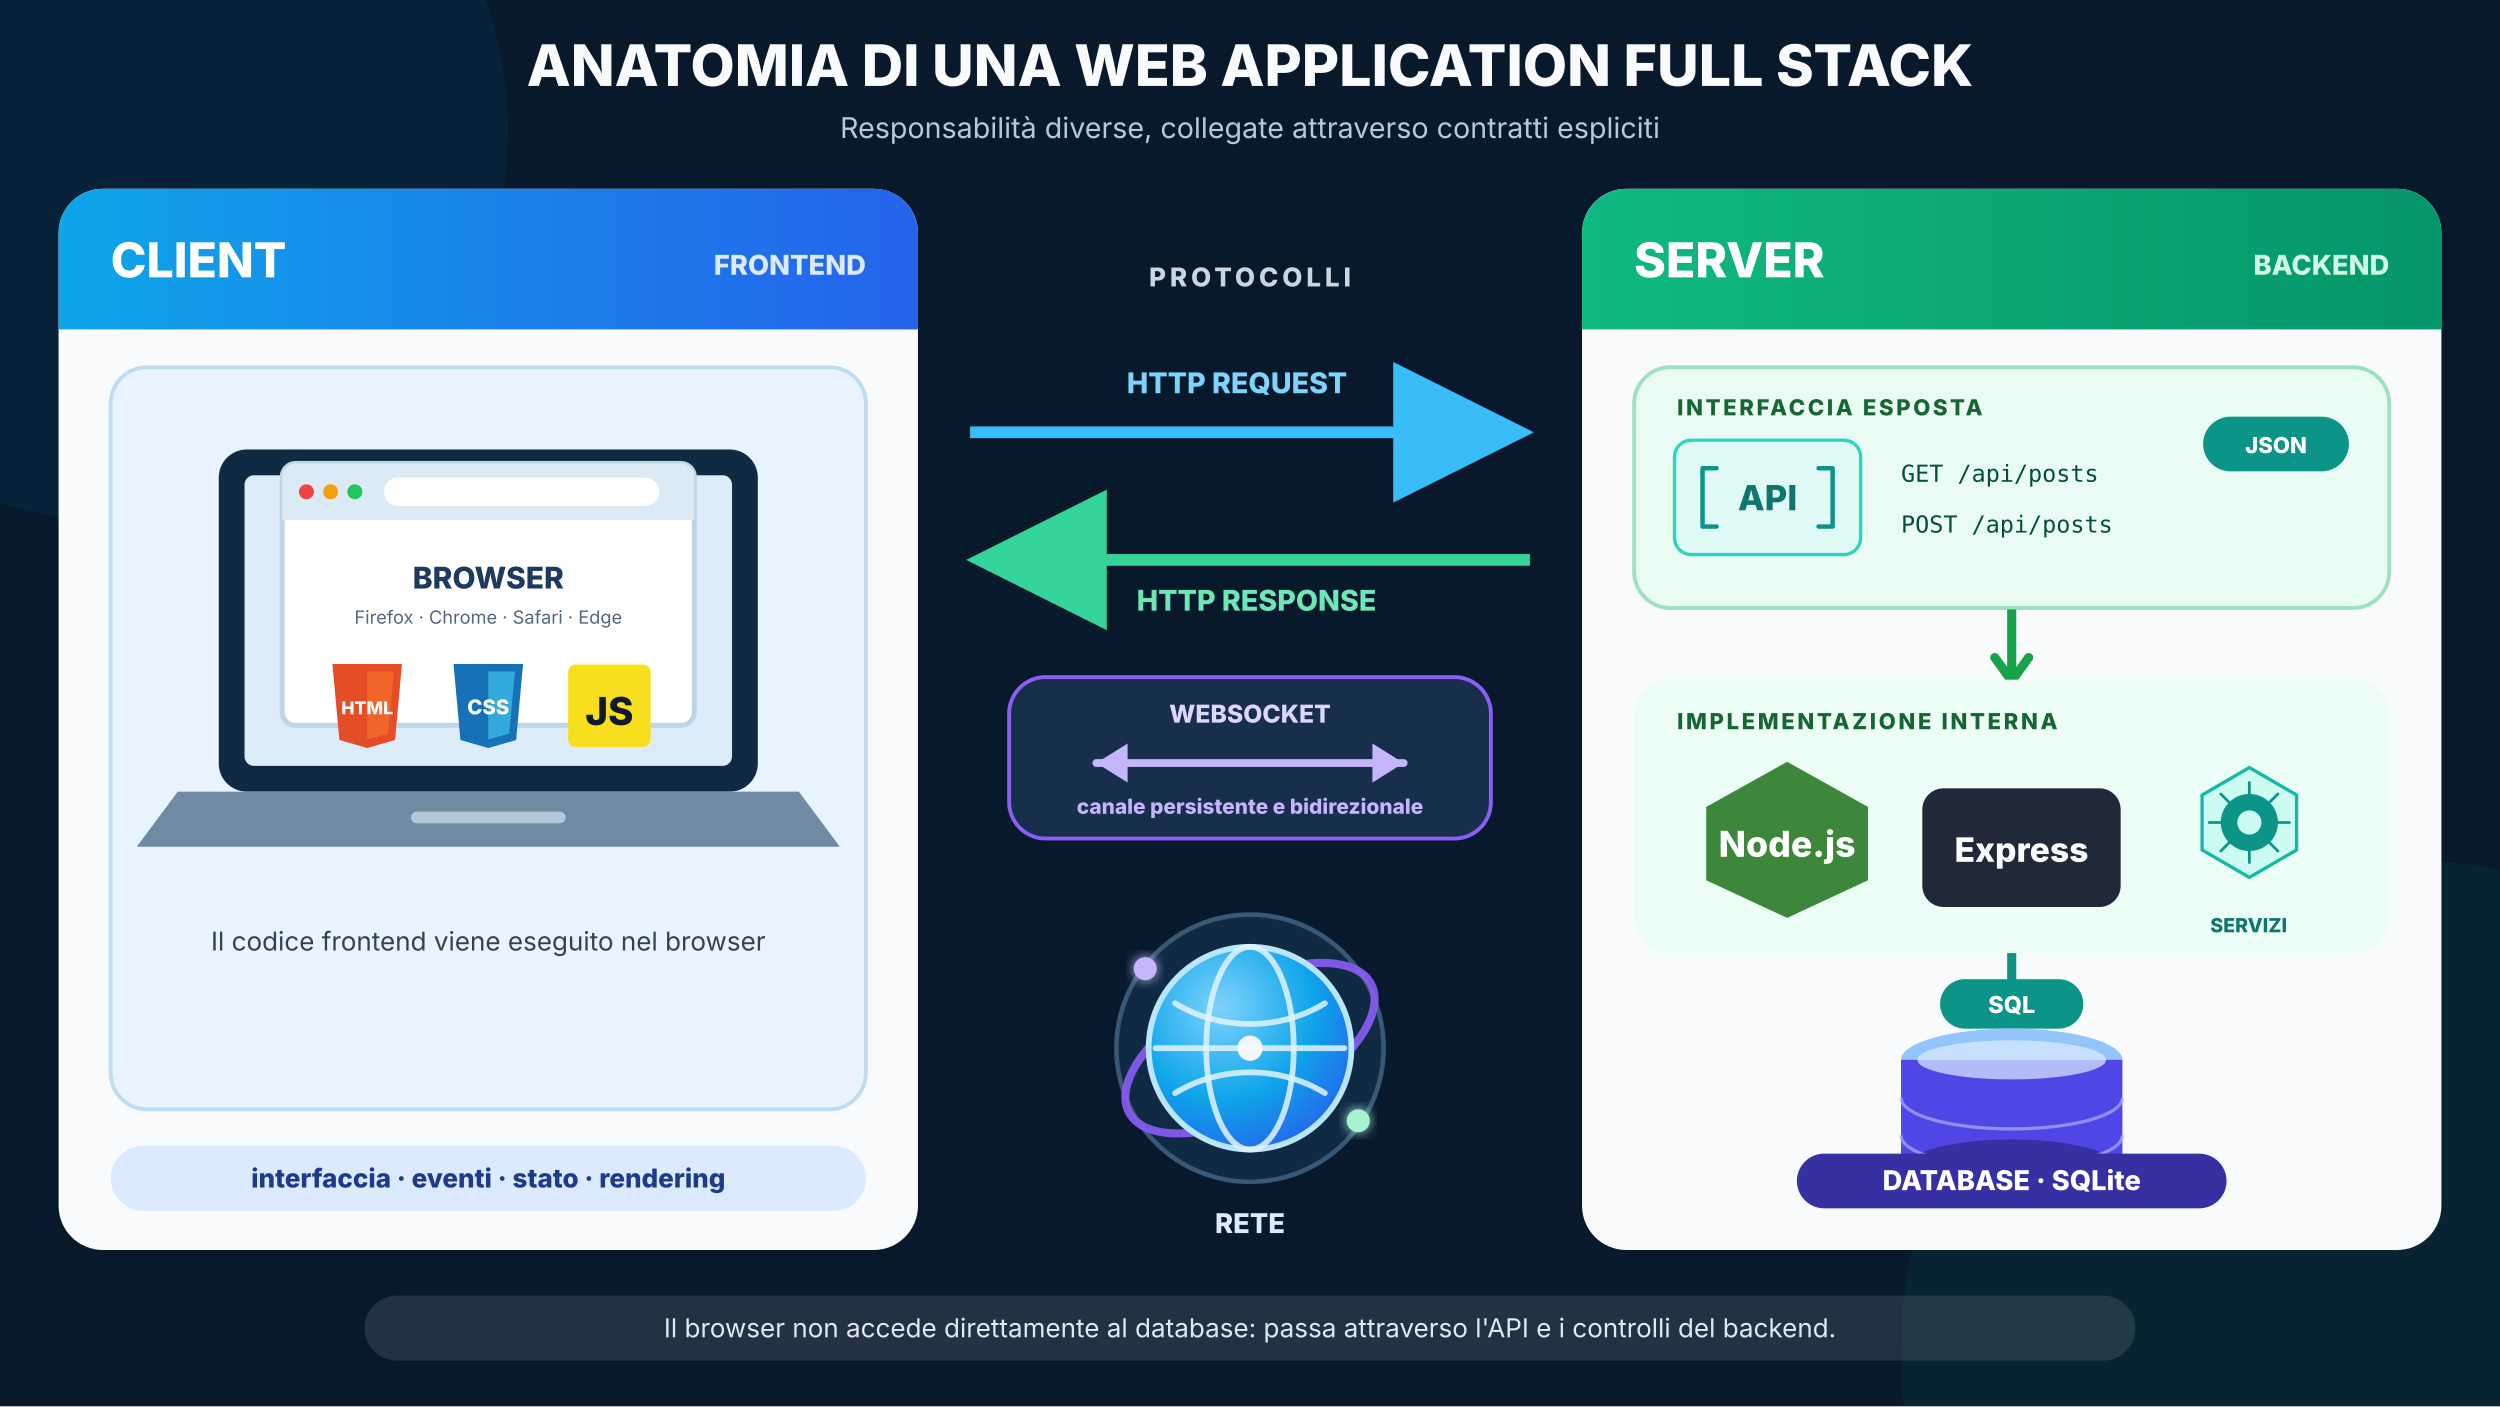
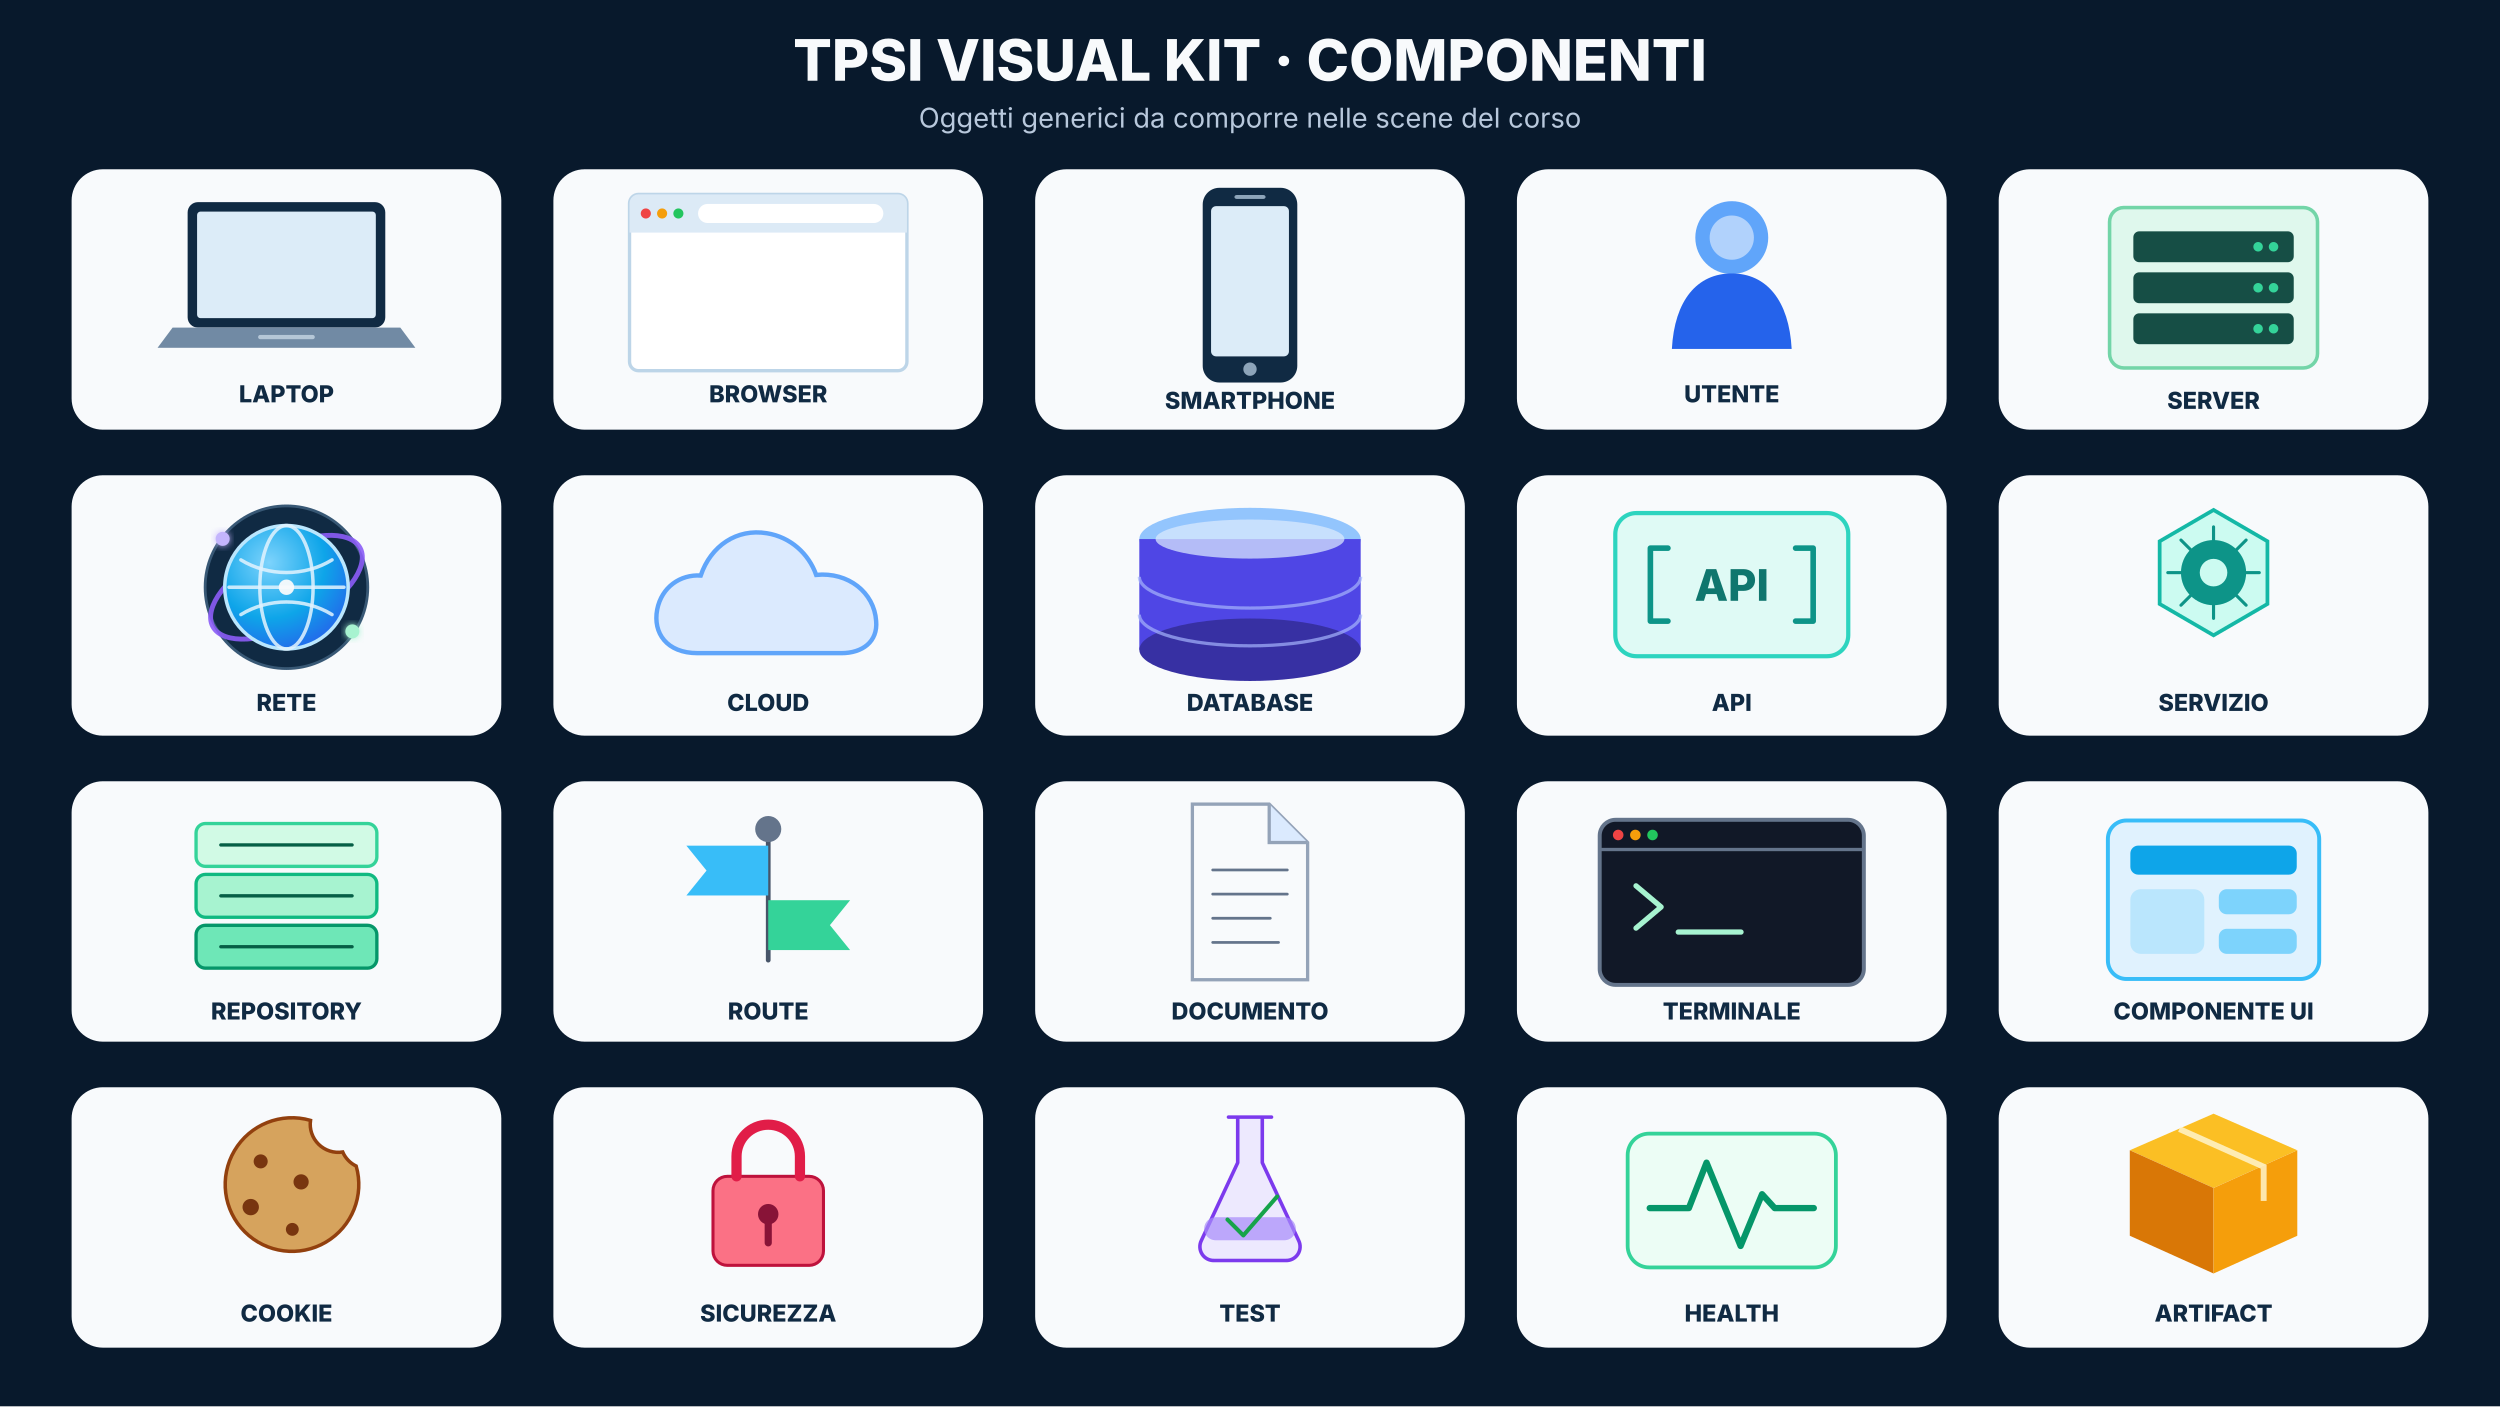
<svg xmlns="http://www.w3.org/2000/svg" width="1920" height="1080" viewBox="0 0 1920 1080" role="img" aria-labelledby="title desc">
  <defs>
    <style>
      .tpsi-line{fill:none;stroke-linecap:round;stroke-linejoin:round;stroke-width:8}
      .tpsi-thin{fill:none;stroke-linecap:round;stroke-linejoin:round;stroke-width:5}
      .tpsi-label{font-family:Inter,Arial,sans-serif;font-weight:800;text-anchor:middle}
      .tpsi-small{font-family:Inter,Arial,sans-serif;font-weight:700;text-anchor:middle}
    </style>
    <symbol id="tpsi-laptop" viewBox="0 0 600 400">
      <rect x="70" y="28" width="460" height="292" rx="24" fill="#102a43" />
      <rect x="92" y="50" width="416" height="248" rx="8" fill="#dcecf8" />
      <path d="M35 320h530l35 47H0z" fill="#718aa4" />
      <rect x="234" y="337" width="132" height="10" rx="5" fill="#b5c7d7" />
    </symbol>
    <symbol id="tpsi-browser" viewBox="0 0 500 320">
      <rect x="3" y="3" width="494" height="314" rx="16" fill="#fff" stroke="#bdd5e8" stroke-width="6" />
      <path d="M3 19A16 16 0 0 1 19 3h462a16 16 0 0 1 16 16v52H3z" fill="#dceaf6" />
      <circle cx="32" cy="37" r="9" fill="#ef4444" />
      <circle cx="61" cy="37" r="9" fill="#f59e0b" />
      <circle cx="90" cy="37" r="9" fill="#22c55e" />
      <rect x="125" y="20" width="330" height="34" rx="17" fill="#fff" />
    </symbol>
    <symbol id="tpsi-smartphone" viewBox="0 0 220 360">
      <rect x="25" y="5" width="170" height="350" rx="30" fill="#102a43" />
      <rect x="40" y="38" width="140" height="270" rx="9" fill="#dcecf8" />
      <rect x="82" y="18" width="56" height="7" rx="4" fill="#8da4b9" />
      <circle cx="110" cy="331" r="12" fill="#8da4b9" />
    </symbol>
    <symbol id="tpsi-user" viewBox="0 0 240 260">
      <circle cx="120" cy="75" r="56" fill="#60a5fa" />
      <path d="M28 246c4-75 39-116 92-116s88 41 92 116z" fill="#2563eb" />
      <circle cx="120" cy="75" r="34" fill="#dbeafe" opacity=".65" />
    </symbol>
    <symbol id="tpsi-server" viewBox="0 0 420 320">
      <rect x="35" y="25" width="350" height="270" rx="24" fill="#dff8ed" stroke="#73d5a8" stroke-width="6" />
      <g fill="#164e45">
        <rect x="75" y="65" width="270" height="52" rx="10" />
        <rect x="75" y="134" width="270" height="52" rx="10" />
        <rect x="75" y="203" width="270" height="52" rx="10" />
      </g>
      <g fill="#34d399">
        <circle cx="311" cy="91" r="8" />
        <circle cx="285" cy="91" r="8" />
        <circle cx="311" cy="160" r="8" />
        <circle cx="285" cy="160" r="8" />
        <circle cx="311" cy="229" r="8" />
        <circle cx="285" cy="229" r="8" />
      </g>
    </symbol>
    <symbol id="tpsi-network" viewBox="0 0 260 260">
      <defs>
        <radialGradient id="tpsi-network-globe" cx="36%" cy="30%" r="78%">
          <stop offset="0" stop-color="#7dd3fc" />
          <stop offset=".58" stop-color="#0ea5e9" />
          <stop offset="1" stop-color="#2563eb" />
        </radialGradient>
        <filter id="tpsi-network-glow" x="-30%" y="-30%" width="160%" height="160%">
          <feGaussianBlur stdDeviation="5" result="blur" />
          <feMerge>
            <feMergeNode in="blur" />
            <feMergeNode in="SourceGraphic" />
          </feMerge>
        </filter>
      </defs>
      <circle cx="130" cy="130" r="116" fill="#102a43" stroke="#385875" stroke-width="4" />
      <ellipse cx="130" cy="130" rx="119" ry="55" transform="rotate(-28 130 130)" fill="none" stroke="#8b5cf6" stroke-width="7" opacity=".9" />
      <circle cx="39" cy="61" r="10" fill="#c4b5fd" filter="url(#tpsi-network-glow)" />
      <circle cx="224" cy="193" r="10" fill="#a7f3d0" filter="url(#tpsi-network-glow)" />
      <circle cx="130" cy="130" r="88" fill="url(#tpsi-network-globe)" stroke="#bae6fd" stroke-width="5" />
      <ellipse cx="130" cy="130" rx="38" ry="88" fill="none" stroke="#e0f2fe" stroke-width="5" opacity=".86" />
      <path d="M48 130h164M65 91c39 24 91 24 130 0M65 169c39-24 91-24 130 0" fill="none" stroke="#e0f2fe" stroke-width="5" stroke-linecap="round" opacity=".86" />
      <circle cx="130" cy="130" r="11" fill="#f8fafc" opacity=".95" />
    </symbol>
    <symbol id="tpsi-cloud" viewBox="0 0 400 260">
      <path d="M88 220C39 220 17 188 24 151c7-36 37-56 69-54 16-47 57-75 105-67 37 6 66 32 78 66 51-5 92 28 95 73 3 33-22 51-55 51z" fill="#dbeafe" stroke="#60a5fa" stroke-width="7" />
    </symbol>
    <symbol id="tpsi-database" viewBox="0 0 420 300">
      <ellipse cx="210" cy="58" rx="170" ry="48" fill="#93c5fd" />
      <rect x="40" y="58" width="340" height="170" fill="#4f46e5" />
      <ellipse cx="210" cy="228" rx="170" ry="48" fill="#3730a3" />
      <ellipse cx="210" cy="58" rx="145" ry="30" fill="#dbeafe" opacity=".72" />
      <path d="M40 116c0 27 76 48 170 48s170-21 170-48M40 174c0 27 76 48 170 48s170-21 170-48" fill="none" stroke="#a5b4fc" stroke-width="5" opacity=".7" />
    </symbol>
    <symbol id="tpsi-api" viewBox="0 0 360 240">
      <rect x="14" y="18" width="332" height="204" rx="30" fill="#dffaf5" stroke="#2dd4bf" stroke-width="6" />
      <path d="M89 68H64v104h25M271 68h25v104h-25" class="tpsi-line" stroke="#0d9488" />
      <text x="180" y="143" fill="#0f766e" font-size="62" class="tpsi-label">API</text>
    </symbol>
    <symbol id="tpsi-service" viewBox="0 0 320 260">
      <polygon points="160,15 246,65 246,165 160,215 74,165 74,65" fill="#ccfbf1" stroke="#14b8a6" stroke-width="6" />
      <circle cx="160" cy="115" r="52" fill="#0d9488" />
      <circle cx="160" cy="115" r="22" fill="#ccfbf1" />
      <path d="M160 42v30M160 158v30M87 115h30M203 115h30M108 63l21 21M191 146l21 21M212 63l-21 21M129 146l-21 21" class="tpsi-thin" stroke="#0d9488" />
    </symbol>
    <symbol id="tpsi-repository" viewBox="0 0 360 280">
      <rect x="45" y="32" width="270" height="64" rx="14" fill="#d1fae5" stroke="#34d399" stroke-width="5" />
      <rect x="45" y="108" width="270" height="64" rx="14" fill="#a7f3d0" stroke="#10b981" stroke-width="5" />
      <rect x="45" y="184" width="270" height="64" rx="14" fill="#6ee7b7" stroke="#059669" stroke-width="5" />
      <path d="M82 64h196M82 140h196M82 216h196" class="tpsi-thin" stroke="#065f46" />
    </symbol>
    <symbol id="tpsi-route" viewBox="0 0 360 280">
      <path d="M180 255V43" class="tpsi-line" stroke="#475569" />
      <path d="M180 62H42l34 42-34 42h138z" fill="#38bdf8" />
      <path d="M180 154h138l-34 42 34 42H180z" fill="#34d399" />
      <circle cx="180" cy="34" r="22" fill="#64748b" />
    </symbol>
    <symbol id="tpsi-document" viewBox="0 0 280 340">
      <path d="M35 10h140l70 70v250H35z" fill="#f8fafc" stroke="#94a3b8" stroke-width="6" />
      <path d="M175 10v70h70" fill="#dbeafe" stroke="#94a3b8" stroke-width="6" />
      <path d="M72 130h136M72 174h136M72 218h105M72 262h120" class="tpsi-thin" stroke="#64748b" />
    </symbol>
    <symbol id="tpsi-terminal" viewBox="0 0 420 280">
      <rect x="10" y="15" width="400" height="250" rx="24" fill="#111827" stroke="#64748b" stroke-width="6" />
      <path d="M10 60h400" stroke="#64748b" stroke-width="5" />
      <circle cx="38" cy="38" r="8" fill="#ef4444" />
      <circle cx="64" cy="38" r="8" fill="#f59e0b" />
      <circle cx="90" cy="38" r="8" fill="#22c55e" />
      <path d="M65 115l38 32-38 32M129 185h95" class="tpsi-line" stroke="#a7f3d0" />
    </symbol>
    <symbol id="tpsi-component" viewBox="0 0 360 280">
      <rect x="20" y="20" width="320" height="240" rx="28" fill="#e0f2fe" stroke="#38bdf8" stroke-width="6" />
      <rect x="54" y="58" width="252" height="44" rx="12" fill="#0ea5e9" />
      <rect x="54" y="124" width="112" height="98" rx="16" fill="#bae6fd" />
      <rect x="188" y="124" width="118" height="38" rx="12" fill="#7dd3fc" />
      <rect x="188" y="184" width="118" height="38" rx="12" fill="#7dd3fc" />
    </symbol>
    <symbol id="tpsi-cookie" viewBox="0 0 280 280">
      <path d="M236 75a48 48 0 0 1-55-54A114 114 0 1 0 259 99a48 48 0 0 1-23-24z" fill="#d6a35d" stroke="#92400e" stroke-width="6" />
      <g fill="#78350f">
        <circle cx="96" cy="91" r="12" />
        <circle cx="79" cy="169" r="14" />
        <circle cx="150" cy="207" r="11" />
        <circle cx="165" cy="126" r="13" />
      </g>
    </symbol>
    <symbol id="tpsi-lock" viewBox="0 0 280 320">
      <rect x="32" y="128" width="216" height="174" rx="28" fill="#fb7185" stroke="#be123c" stroke-width="6" />
      <path d="M78 128V89a62 62 0 0 1 124 0v39" fill="none" stroke="#e11d48" stroke-width="20" stroke-linecap="round" />
      <circle cx="140" cy="202" r="20" fill="#881337" />
      <path d="M140 220v38" stroke="#881337" stroke-width="14" stroke-linecap="round" />
    </symbol>
    <symbol id="tpsi-test" viewBox="0 0 300 320">
      <path d="M108 20h84M126 20v89L55 261a27 27 0 0 0 25 39h140a27 27 0 0 0 25-39l-71-152V20" fill="#ede9fe" stroke="#7c3aed" stroke-width="7" stroke-linecap="round" stroke-linejoin="round" />
      <path d="M83 238h134" stroke="#a78bfa" stroke-width="45" stroke-linecap="round" opacity=".7" />
      <path d="M106 220l31 31 66-76" class="tpsi-line" stroke="#16a34a" />
    </symbol>
    <symbol id="tpsi-health" viewBox="0 0 360 260">
      <rect x="15" y="24" width="330" height="212" rx="34" fill="#ecfdf5" stroke="#34d399" stroke-width="6" />
      <path d="M50 142h62l28-72 54 132 34-82 20 22h62" fill="none" stroke="#059669" stroke-width="10" stroke-linecap="round" stroke-linejoin="round" />
    </symbol>
    <symbol id="tpsi-artifact" viewBox="0 0 340 300">
      <path d="M28 78l142-62 142 62-142 64z" fill="#fbbf24" />
      <path d="M28 78v145l142 64V142z" fill="#d97706" />
      <path d="M312 78v145l-142 64V142z" fill="#f59e0b" />
      <path d="M112 42l143 64v58" fill="none" stroke="#fff7d6" stroke-width="10" opacity=".8" />
    </symbol>
    <symbol id="tpsi-badge-html" viewBox="0 0 180 180">
      <path d="M25 12h130l-13 142-52 15-52-15z" fill="#e44d26" />
      <path d="M90 26v127l39-11 11-116z" fill="#f16529" />
      <text x="90" y="106" fill="white" font-size="33" class="tpsi-label">HTML</text>
    </symbol>
    <symbol id="tpsi-badge-css" viewBox="0 0 180 180">
      <path d="M25 12h130l-13 142-52 15-52-15z" fill="#1572b6" />
      <path d="M90 26v127l39-11 11-116z" fill="#33a9dc" />
      <text x="90" y="106" fill="white" font-size="38" class="tpsi-label">CSS</text>
    </symbol>
    <symbol id="tpsi-badge-js" viewBox="0 0 180 180">
      <rect x="13" y="13" width="154" height="154" rx="14" fill="#f7df1e" />
      <text x="90" y="126" fill="#111827" font-size="72" class="tpsi-label">JS</text>
    </symbol>
    <symbol id="tpsi-badge-node" viewBox="0 0 210 180">
      <polygon points="105,7 191,55 191,133 105,173 19,133 19,55" fill="#3c873a" />
      <text x="105" y="108" fill="white" font-size="38" class="tpsi-label">Node.js</text>
    </symbol>
    <symbol id="tpsi-badge-express" viewBox="0 0 240 150">
      <rect x="8" y="8" width="224" height="134" rx="24" fill="#1f2937" />
      <text x="120" y="91" fill="white" font-size="38" class="tpsi-label">Express</text>
    </symbol>
    <symbol id="tpsi-badge-sqlite" viewBox="0 0 240 150">
      <rect x="8" y="8" width="224" height="134" rx="24" fill="#4f46e5" />
      <text x="120" y="91" fill="white" font-size="40" class="tpsi-label">SQLite</text>
    </symbol>
    <symbol id="tpsi-badge-vue" viewBox="0 0 220 180">
      <path d="M12 18h50l48 82 48-82h50l-98 154z" fill="#41b883" />
      <path d="M62 18h34l14 25 14-25h34l-48 82z" fill="#35495e" />
    </symbol>
    <symbol id="tpsi-badge-react" viewBox="0 0 220 180">
      <circle cx="110" cy="90" r="17" fill="#61dafb" />
      <g fill="none" stroke="#61dafb" stroke-width="7">
        <ellipse cx="110" cy="90" rx="96" ry="36" />
        <ellipse cx="110" cy="90" rx="96" ry="36" transform="rotate(60 110 90)" />
        <ellipse cx="110" cy="90" rx="96" ry="36" transform="rotate(120 110 90)" />
      </g>
    </symbol>
    <symbol id="tpsi-badge-ts" viewBox="0 0 180 180">
      <rect x="12" y="12" width="156" height="156" rx="14" fill="#3178c6" />
      <text x="90" y="126" fill="white" font-size="70" class="tpsi-label">TS</text>
    </symbol>
    <symbol id="tpsi-badge-python" viewBox="0 0 220 180">
      <path d="M110 12c-54 0-51 24-51 24v28h54v9H38S10 70 10 113s25 42 25 42h20v-29s-1-25 25-25h62s23 0 23-23V36s4-24-55-24z" fill="#3776ab" />
      <path d="M110 168c54 0 51-24 51-24v-28h-54v-9h75s28 3 28-40-25-42-25-42h-20v29s1 25-25 25H78s-23 0-23 23v42s-4 24 55 24z" fill="#ffd343" />
      <circle cx="83" cy="39" r="8" fill="white" />
      <circle cx="137" cy="141" r="8" fill="white" />
    </symbol>
  </defs>
-   <defs>
-     <linearGradient id="clientHead" x1="0" x2="1">
-       <stop stop-color="#0ea5e9" />
-       <stop offset="1" stop-color="#2563eb" />
-     </linearGradient>
-     <linearGradient id="serverHead" x1="0" x2="1">
-       <stop stop-color="#10b981" />
-       <stop offset="1" stop-color="#059669" />
-     </linearGradient>
-     <marker id="requestArrow" markerWidth="12" markerHeight="12" refX="10" refY="6" orient="auto">
-       <path d="M0 0l12 6-12 6z" fill="#38bdf8" />
-     </marker>
-     <marker id="responseArrow" markerWidth="12" markerHeight="12" refX="10" refY="6" orient="auto">
-       <path d="M0 0l12 6-12 6z" fill="#34d399" />
-     </marker>
-   </defs>
  <rect width="1920" height="1080" fill="#08192c" />
-   <circle cx="90" cy="100" r="300" fill="#0ea5e9" opacity=".07" />
-   <circle cx="1840" cy="1040" r="380" fill="#10b981" opacity=".07" />
-   <text x="960" y="66" text-anchor="middle" fill="#f8fafc" font-family="Inter,Arial,sans-serif" font-size="44" font-weight="800">ANATOMIA DI UNA WEB APPLICATION FULL STACK</text>
-   <text x="960" y="106" text-anchor="middle" fill="#b8c8dc" font-family="Inter,Arial,sans-serif" font-size="22">Responsabilità diverse, collegate attraverso contratti espliciti</text>
-   <g font-family="Inter,Arial,sans-serif">
-     <rect x="45" y="145" width="660" height="815" rx="34" fill="#f8fafc" />
-     <path d="M79 145h592a34 34 0 0 1 34 34v74H45v-74a34 34 0 0 1 34-34z" fill="url(#clientHead)" />
-     <text x="85" y="213" fill="white" font-size="37" font-weight="800">CLIENT</text>
-     <text x="665" y="211" text-anchor="end" fill="#dbeafe" font-size="21" font-weight="800">FRONTEND</text>
-     <rect x="85" y="282" width="580" height="570" rx="28" fill="#e8f4ff" stroke="#bdddf5" stroke-width="3" />
-     <use href="#tpsi-laptop" x="105" y="320" width="540" height="360" />
-     <use href="#tpsi-browser" x="210" y="354" width="330" height="205" />
-     <text x="375" y="452" text-anchor="middle" fill="#1e3a5f" font-size="23" font-weight="800">BROWSER</text>
-     <text x="375" y="479" text-anchor="middle" fill="#52677f" font-size="14">Firefox · Chrome · Safari · Edge</text>
-     <use href="#tpsi-badge-html" x="245" y="505" width="74" height="74" />
-     <use href="#tpsi-badge-css" x="338" y="505" width="74" height="74" />
-     <use href="#tpsi-badge-js" x="431" y="505" width="74" height="74" />
-     <text x="375" y="730" text-anchor="middle" fill="#334155" font-size="20">Il codice frontend viene eseguito nel browser</text>
-     <rect x="85" y="880" width="580" height="50" rx="25" fill="#dbeafe" />
-     <text x="375" y="912" text-anchor="middle" fill="#1e3a8a" font-size="20" font-weight="800">interfaccia · eventi · stato · rendering</text>
-     <rect x="1215" y="145" width="660" height="815" rx="34" fill="#f8fafc" />
-     <path d="M1249 145h592a34 34 0 0 1 34 34v74h-660v-74a34 34 0 0 1 34-34z" fill="url(#serverHead)" />
-     <text x="1255" y="213" fill="white" font-size="37" font-weight="800">SERVER</text>
-     <text x="1835" y="211" text-anchor="end" fill="#d1fae5" font-size="21" font-weight="800">BACKEND</text>
-     <rect x="1255" y="282" width="580" height="185" rx="28" fill="#eafbf3" stroke="#9de1c3" stroke-width="3" />
-     <text x="1288" y="319" fill="#166534" font-size="17" font-weight="800" letter-spacing="2">INTERFACCIA ESPOSTA</text>
-     <use href="#tpsi-api" x="1280" y="330" width="155" height="104" />
-     <text x="1460" y="370" fill="#064e3b" font-family="ui-monospace,Menlo,monospace" font-size="18">GET /api/posts</text>
-     <text x="1460" y="409" fill="#064e3b" font-family="ui-monospace,Menlo,monospace" font-size="18">POST /api/posts</text>
-     <rect x="1692" y="320" width="112" height="42" rx="21" fill="#0d9488" />
-     <text x="1748" y="348" text-anchor="middle" fill="white" font-size="17" font-weight="800">JSON</text>
-     <path d="M1545 468v51" stroke="#16a34a" stroke-width="7" />
-     <path d="M1532 505l13 18 13-18" fill="none" stroke="#16a34a" stroke-width="7" stroke-linecap="round" stroke-linejoin="round" />
-     <rect x="1255" y="522" width="580" height="210" rx="28" fill="#ecfdf5" />
-     <text x="1288" y="560" fill="#166534" font-size="17" font-weight="800" letter-spacing="2">IMPLEMENTAZIONE INTERNA</text>
-     <use href="#tpsi-badge-node" x="1290" y="580" width="165" height="130" />
-     <use href="#tpsi-badge-express" x="1470" y="600" width="165" height="102" />
-     <use href="#tpsi-service" x="1660" y="578" width="135" height="120" />
-     <text x="1727" y="716" text-anchor="middle" fill="#0f766e" font-size="15" font-weight="800">SERVIZI</text>
-     <path d="M1545 732v40" stroke="#0d9488" stroke-width="7" />
-     <rect x="1490" y="752" width="110" height="38" rx="19" fill="#0d9488" />
-     <text x="1545" y="778" text-anchor="middle" fill="white" font-size="18" font-weight="800">SQL</text>
-     <use href="#tpsi-database" x="1370" y="785" width="350" height="150" />
-     <rect x="1380" y="886" width="330" height="42" rx="21" fill="#3730a3" />
-     <text x="1545" y="914" text-anchor="middle" fill="white" font-size="21" font-weight="800">DATABASE · SQLite</text>
+   <text x="960" y="62" text-anchor="middle" fill="#f8fafc" font-family="Inter,Arial,sans-serif" font-size="44" font-weight="800">TPSI VISUAL KIT · COMPONENTI</text>
+   <text x="960" y="98" text-anchor="middle" fill="#b8c8dc" font-family="Inter,Arial,sans-serif" font-size="21">Oggetti generici da comporre nelle scene del corso</text>
+   <g font-family="Inter,Arial,sans-serif" text-anchor="middle" font-size="18" font-weight="800" fill="#102a43">
+     <g transform="translate(55 130)">
+       <rect width="330" height="200" rx="24" fill="#f8fafc" />
+       <use href="#tpsi-laptop" x="66" y="16" width="198" height="132" />
+       <text x="165" y="179">LAPTOP</text>
+     </g>
+     <g transform="translate(425 130)">
+       <rect width="330" height="200" rx="24" fill="#f8fafc" />
+       <use href="#tpsi-browser" x="57" y="18" width="216" height="138" />
+       <text x="165" y="179">BROWSER</text>
+     </g>
+     <g transform="translate(795 130)">
+       <rect width="330" height="200" rx="24" fill="#f8fafc" />
+       <use href="#tpsi-smartphone" x="118" y="12" width="94" height="154" />
+       <text x="165" y="184">SMARTPHONE</text>
+     </g>
+     <g transform="translate(1165 130)">
+       <rect width="330" height="200" rx="24" fill="#f8fafc" />
+       <use href="#tpsi-user" x="105" y="15" width="120" height="130" />
+       <text x="165" y="179">UTENTE</text>
+     </g>
+     <g transform="translate(1535 130)">
+       <rect width="330" height="200" rx="24" fill="#f8fafc" />
+       <use href="#tpsi-server" x="62" y="18" width="206" height="146" />
+       <text x="165" y="184">SERVER</text>
+     </g>
+     <g transform="translate(55 365)">
+       <rect width="330" height="200" rx="24" fill="#f8fafc" />
+       <use href="#tpsi-network" x="95" y="16" width="140" height="140" />
+       <text x="165" y="181">RETE</text>
+     </g>
+     <g transform="translate(425 365)">
+       <rect width="330" height="200" rx="24" fill="#f8fafc" />
+       <use href="#tpsi-cloud" x="55" y="30" width="220" height="126" />
+       <text x="165" y="181">CLOUD</text>
+     </g>
+     <g transform="translate(795 365)">
+       <rect width="330" height="200" rx="24" fill="#f8fafc" />
+       <use href="#tpsi-database" x="55" y="20" width="220" height="150" />
+       <text x="165" y="181">DATABASE</text>
+     </g>
+     <g transform="translate(1165 365)">
+       <rect width="330" height="200" rx="24" fill="#f8fafc" />
+       <use href="#tpsi-api" x="68" y="18" width="194" height="132" />
+       <text x="165" y="181">API</text>
+     </g>
+     <g transform="translate(1535 365)">
+       <rect width="330" height="200" rx="24" fill="#f8fafc" />
+       <use href="#tpsi-service" x="88" y="16" width="154" height="132" />
+       <text x="165" y="181">SERVIZIO</text>
+     </g>
+     <g transform="translate(55 600)">
+       <rect width="330" height="200" rx="24" fill="#f8fafc" />
+       <use href="#tpsi-repository" x="69" y="16" width="192" height="144" />
+       <text x="165" y="183">REPOSITORY</text>
+     </g>
+     <g transform="translate(425 600)">
+       <rect width="330" height="200" rx="24" fill="#f8fafc" />
+       <use href="#tpsi-route" x="83" y="14" width="164" height="142" />
+       <text x="165" y="183">ROUTE</text>
+     </g>
+     <g transform="translate(795 600)">
+       <rect width="330" height="200" rx="24" fill="#f8fafc" />
+       <use href="#tpsi-document" x="106" y="12" width="118" height="146" />
+       <text x="165" y="183">DOCUMENTO</text>
+     </g>
+     <g transform="translate(1165 600)">
+       <rect width="330" height="200" rx="24" fill="#f8fafc" />
+       <use href="#tpsi-terminal" x="55" y="22" width="220" height="142" />
+       <text x="165" y="183">TERMINALE</text>
+     </g>
+     <g transform="translate(1535 600)">
+       <rect width="330" height="200" rx="24" fill="#f8fafc" />
+       <use href="#tpsi-component" x="66" y="20" width="198" height="142" />
+       <text x="165" y="183">COMPONENTE UI</text>
+     </g>
+     <g transform="translate(55 835)">
+       <rect width="330" height="200" rx="24" fill="#f8fafc" />
+       <use href="#tpsi-cookie" x="102" y="16" width="126" height="126" />
+       <text x="165" y="180">COOKIE</text>
+     </g>
+     <g transform="translate(425 835)">
+       <rect width="330" height="200" rx="24" fill="#f8fafc" />
+       <use href="#tpsi-lock" x="110" y="12" width="110" height="138" />
+       <text x="165" y="180">SICUREZZA</text>
+     </g>
+     <g transform="translate(795 835)">
+       <rect width="330" height="200" rx="24" fill="#f8fafc" />
+       <use href="#tpsi-test" x="106" y="10" width="118" height="136" />
+       <text x="165" y="180">TEST</text>
+     </g>
+     <g transform="translate(1165 835)">
+       <rect width="330" height="200" rx="24" fill="#f8fafc" />
+       <use href="#tpsi-health" x="56" y="24" width="218" height="126" />
+       <text x="165" y="180">HEALTH</text>
+     </g>
+     <g transform="translate(1535 835)">
+       <rect width="330" height="200" rx="24" fill="#f8fafc" />
+       <use href="#tpsi-artifact" x="88" y="12" width="154" height="138" />
+       <text x="165" y="180">ARTIFACT</text>
+     </g>
  </g>
-   <g font-family="Inter,Arial,sans-serif" text-anchor="middle" font-weight="800">
-     <text x="960" y="220" fill="#cbd5e1" font-size="20" letter-spacing="3">PROTOCOLLI</text>
-     <path d="M745 332h415" fill="none" stroke="#38bdf8" stroke-width="9" marker-end="url(#requestArrow)" />
-     <text x="950" y="302" fill="#7dd3fc" font-size="22">HTTP REQUEST</text>
-     <path d="M1175 430H760" fill="none" stroke="#34d399" stroke-width="9" marker-end="url(#responseArrow)" />
-     <text x="965" y="469" fill="#6ee7b7" font-size="22">HTTP RESPONSE</text>
-     <rect x="775" y="520" width="370" height="124" rx="28" fill="#172f4a" stroke="#8b5cf6" stroke-width="3" />
-     <text x="960" y="555" fill="#ddd6fe" font-size="19">WEBSOCKET</text>
-     <path d="M842 586h236" stroke="#c4b5fd" stroke-width="6" stroke-linecap="round" />
-     <path d="M842 586l24-15v30zM1078 586l-24-15v30z" fill="#c4b5fd" />
-     <text x="960" y="625" fill="#c4b5fd" font-size="16">canale persistente e bidirezionale</text>
-     <use href="#tpsi-network" x="845" y="690" width="230" height="230" />
-     <text x="960" y="947" fill="#dbeafe" font-size="21">RETE</text>
-   </g>
-   <rect x="280" y="995" width="1360" height="50" rx="25" fill="#e2e8f0" opacity=".12" />
-   <text x="960" y="1027" text-anchor="middle" fill="#e2e8f0" font-family="Inter,Arial,sans-serif" font-size="20">Il browser non accede direttamente al database: passa attraverso l'API e i controlli del backend.</text>
</svg>
